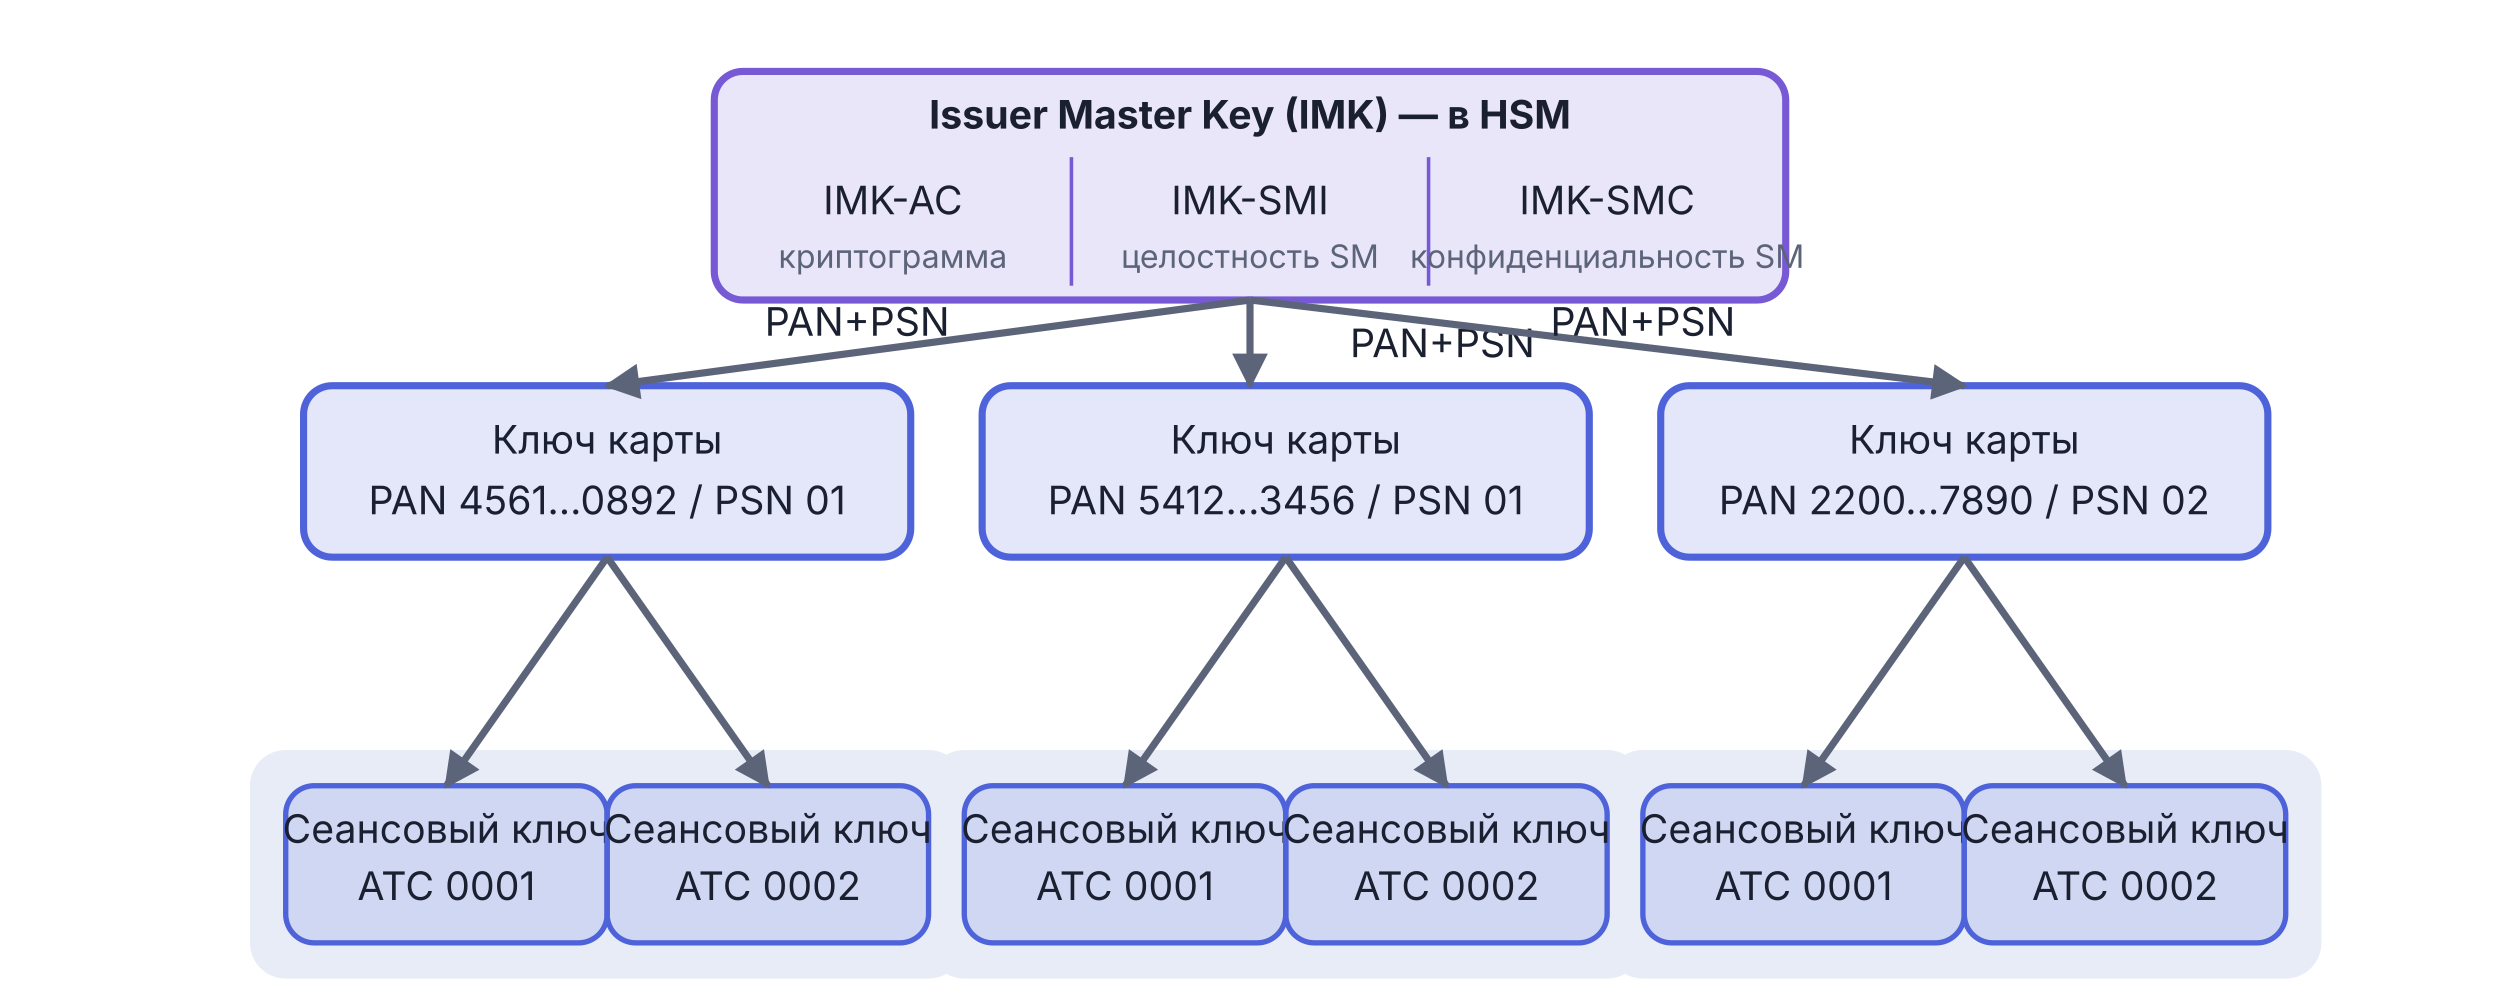
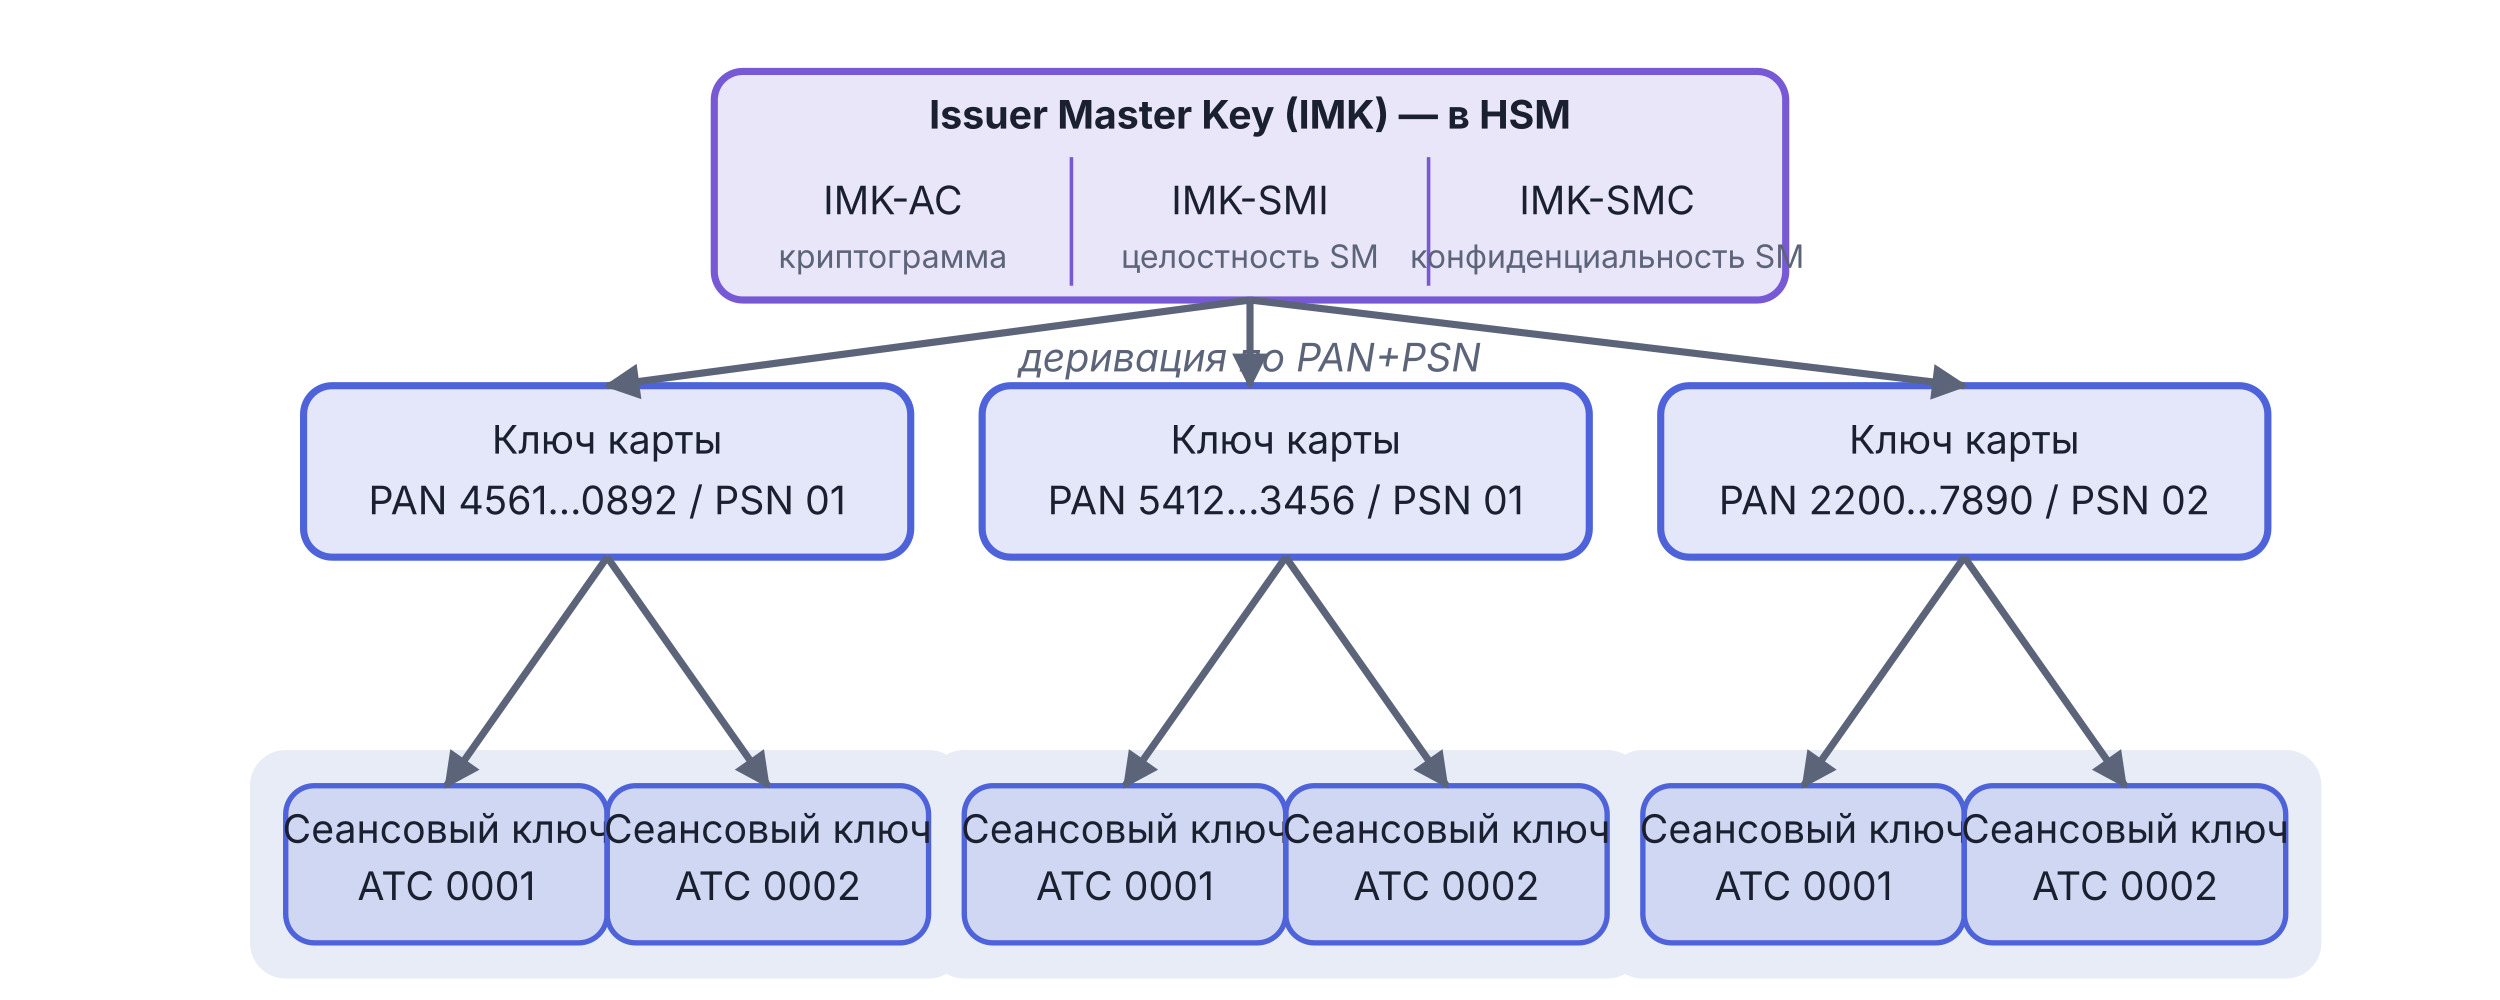
<svg xmlns="http://www.w3.org/2000/svg" viewBox="0 0 700 280" width="700" height="280">
  <defs>
    <marker id="arr-Muted" viewBox="0 0 10 10" refX="9" refY="5" markerWidth="5" markerHeight="5" orient="auto">
      <path d="M0,0 L10,5 L0,10 Z" fill="#5C647A" />
    </marker>
  </defs>
  <rect x="200" y="20" width="300" height="64" rx="8" fill="#7759D6" fill-opacity="0.15" stroke="#7759D6" stroke-width="2" />
  <text x="350" y="36.0" text-anchor="middle" font-family="Inter, -apple-system, BlinkMacSystemFont, 'Helvetica Neue', Arial, sans-serif" font-size="11" font-weight="bold" fill="#1A2030">Issuer Master Key (IMK) — в HSM</text>
  <line x1="300" y1="44" x2="300" y2="80" stroke="#7759D6" stroke-width="1" />
  <line x1="400" y1="44" x2="400" y2="80" stroke="#7759D6" stroke-width="1" />
  <text x="250" y="60.0" text-anchor="middle" font-family="Inter, -apple-system, BlinkMacSystemFont, 'Helvetica Neue', Arial, sans-serif" font-size="11" fill="#1A2030">IMK-AC</text>
  <text x="250" y="75.0" text-anchor="middle" font-family="Inter, -apple-system, BlinkMacSystemFont, 'Helvetica Neue', Arial, sans-serif" font-size="9" fill="#5C647A">криптограмма</text>
  <text x="350" y="60.0" text-anchor="middle" font-family="Inter, -apple-system, BlinkMacSystemFont, 'Helvetica Neue', Arial, sans-serif" font-size="11" fill="#1A2030">IMK-SMI</text>
  <text x="350" y="75.0" text-anchor="middle" font-family="Inter, -apple-system, BlinkMacSystemFont, 'Helvetica Neue', Arial, sans-serif" font-size="9" fill="#5C647A">целостность SM</text>
  <text x="450" y="60.0" text-anchor="middle" font-family="Inter, -apple-system, BlinkMacSystemFont, 'Helvetica Neue', Arial, sans-serif" font-size="11" fill="#1A2030">IMK-SMC</text>
  <text x="450" y="75.0" text-anchor="middle" font-family="Inter, -apple-system, BlinkMacSystemFont, 'Helvetica Neue', Arial, sans-serif" font-size="9" fill="#5C647A">конфиденциальность SM</text>
  <rect x="70" y="210" width="200" height="64" rx="10" fill="#E8ECF7" stroke="none" />
  <rect x="260" y="210" width="200" height="64" rx="10" fill="#E8ECF7" stroke="none" />
  <rect x="450" y="210" width="200" height="64" rx="10" fill="#E8ECF7" stroke="none" />
  <rect x="85" y="108" width="170" height="48" rx="8" fill="#4E63D9" fill-opacity="0.15" stroke="#4E63D9" stroke-width="2" />
  <text x="170" y="127.0" text-anchor="middle" font-family="Inter, -apple-system, BlinkMacSystemFont, 'Helvetica Neue', Arial, sans-serif" font-size="11" fill="#1A2030">Ключ карты</text>
  <text x="170" y="144.0" text-anchor="middle" font-family="Inter, -apple-system, BlinkMacSystemFont, 'Helvetica Neue', Arial, sans-serif" font-size="11" fill="#1A2030">PAN 4561...0892 / PSN 01</text>
  <rect x="275" y="108" width="170" height="48" rx="8" fill="#4E63D9" fill-opacity="0.15" stroke="#4E63D9" stroke-width="2" />
  <text x="360" y="127.0" text-anchor="middle" font-family="Inter, -apple-system, BlinkMacSystemFont, 'Helvetica Neue', Arial, sans-serif" font-size="11" fill="#1A2030">Ключ карты</text>
  <text x="360" y="144.0" text-anchor="middle" font-family="Inter, -apple-system, BlinkMacSystemFont, 'Helvetica Neue', Arial, sans-serif" font-size="11" fill="#1A2030">PAN 5412...3456 / PSN 01</text>
  <rect x="465" y="108" width="170" height="48" rx="8" fill="#4E63D9" fill-opacity="0.15" stroke="#4E63D9" stroke-width="2" />
  <text x="550" y="127.0" text-anchor="middle" font-family="Inter, -apple-system, BlinkMacSystemFont, 'Helvetica Neue', Arial, sans-serif" font-size="11" fill="#1A2030">Ключ карты</text>
  <text x="550" y="144.0" text-anchor="middle" font-family="Inter, -apple-system, BlinkMacSystemFont, 'Helvetica Neue', Arial, sans-serif" font-size="11" fill="#1A2030">PAN 2200...7890 / PSN 02</text>
  <line x1="350" y1="84" x2="170" y2="108" stroke="#5C647A" stroke-width="2" marker-end="url(#arr-Muted)" />
-   <text x="240" y="94" text-anchor="middle" font-family="Inter, -apple-system, BlinkMacSystemFont, 'Helvetica Neue', Arial, sans-serif" font-size="11" fill="#1A2030">PAN+PSN</text>
  <line x1="350" y1="84" x2="350" y2="108" stroke="#5C647A" stroke-width="2" marker-end="url(#arr-Muted)" />
-   <text x="378" y="100" text-anchor="start" font-family="Inter, -apple-system, BlinkMacSystemFont, 'Helvetica Neue', Arial, sans-serif" font-size="11" fill="#1A2030">PAN+PSN</text>
  <line x1="350" y1="84" x2="550" y2="108" stroke="#5C647A" stroke-width="2" marker-end="url(#arr-Muted)" />
-   <text x="460" y="94" text-anchor="middle" font-family="Inter, -apple-system, BlinkMacSystemFont, 'Helvetica Neue', Arial, sans-serif" font-size="11" fill="#1A2030">PAN+PSN</text>
+   <text x="350" y="104" text-anchor="middle" font-family="Inter, -apple-system, BlinkMacSystemFont, 'Helvetica Neue', Arial, sans-serif" font-size="11" font-style="italic" fill="#5C647A">деривация по PAN+PSN</text>
  <rect x="80" y="220" width="90" height="44" rx="8" fill="#4E63D9" fill-opacity="0.15" stroke="#4E63D9" stroke-width="1.5" />
  <text x="125" y="236.0" text-anchor="middle" font-family="Inter, -apple-system, BlinkMacSystemFont, 'Helvetica Neue', Arial, sans-serif" font-size="11" fill="#1A2030">Сеансовый ключ</text>
  <text x="125" y="252.0" text-anchor="middle" font-family="Inter, -apple-system, BlinkMacSystemFont, 'Helvetica Neue', Arial, sans-serif" font-size="11" fill="#1A2030">ATC 0001</text>
  <rect x="170" y="220" width="90" height="44" rx="8" fill="#4E63D9" fill-opacity="0.15" stroke="#4E63D9" stroke-width="1.5" />
  <text x="215" y="236.0" text-anchor="middle" font-family="Inter, -apple-system, BlinkMacSystemFont, 'Helvetica Neue', Arial, sans-serif" font-size="11" fill="#1A2030">Сеансовый ключ</text>
  <text x="215" y="252.0" text-anchor="middle" font-family="Inter, -apple-system, BlinkMacSystemFont, 'Helvetica Neue', Arial, sans-serif" font-size="11" fill="#1A2030">ATC 0002</text>
  <rect x="270" y="220" width="90" height="44" rx="8" fill="#4E63D9" fill-opacity="0.15" stroke="#4E63D9" stroke-width="1.5" />
  <text x="315" y="236.0" text-anchor="middle" font-family="Inter, -apple-system, BlinkMacSystemFont, 'Helvetica Neue', Arial, sans-serif" font-size="11" fill="#1A2030">Сеансовый ключ</text>
  <text x="315" y="252.0" text-anchor="middle" font-family="Inter, -apple-system, BlinkMacSystemFont, 'Helvetica Neue', Arial, sans-serif" font-size="11" fill="#1A2030">ATC 0001</text>
  <rect x="360" y="220" width="90" height="44" rx="8" fill="#4E63D9" fill-opacity="0.15" stroke="#4E63D9" stroke-width="1.5" />
  <text x="405" y="236.0" text-anchor="middle" font-family="Inter, -apple-system, BlinkMacSystemFont, 'Helvetica Neue', Arial, sans-serif" font-size="11" fill="#1A2030">Сеансовый ключ</text>
  <text x="405" y="252.0" text-anchor="middle" font-family="Inter, -apple-system, BlinkMacSystemFont, 'Helvetica Neue', Arial, sans-serif" font-size="11" fill="#1A2030">ATC 0002</text>
  <rect x="460" y="220" width="90" height="44" rx="8" fill="#4E63D9" fill-opacity="0.15" stroke="#4E63D9" stroke-width="1.5" />
  <text x="505" y="236.0" text-anchor="middle" font-family="Inter, -apple-system, BlinkMacSystemFont, 'Helvetica Neue', Arial, sans-serif" font-size="11" fill="#1A2030">Сеансовый ключ</text>
  <text x="505" y="252.0" text-anchor="middle" font-family="Inter, -apple-system, BlinkMacSystemFont, 'Helvetica Neue', Arial, sans-serif" font-size="11" fill="#1A2030">ATC 0001</text>
  <rect x="550" y="220" width="90" height="44" rx="8" fill="#4E63D9" fill-opacity="0.15" stroke="#4E63D9" stroke-width="1.5" />
  <text x="595" y="236.0" text-anchor="middle" font-family="Inter, -apple-system, BlinkMacSystemFont, 'Helvetica Neue', Arial, sans-serif" font-size="11" fill="#1A2030">Сеансовый ключ</text>
  <text x="595" y="252.0" text-anchor="middle" font-family="Inter, -apple-system, BlinkMacSystemFont, 'Helvetica Neue', Arial, sans-serif" font-size="11" fill="#1A2030">ATC 0002</text>
  <line x1="170" y1="156" x2="125" y2="220" stroke="#5C647A" stroke-width="2" marker-end="url(#arr-Muted)" />
  <line x1="170" y1="156" x2="215" y2="220" stroke="#5C647A" stroke-width="2" marker-end="url(#arr-Muted)" />
  <line x1="360" y1="156" x2="315" y2="220" stroke="#5C647A" stroke-width="2" marker-end="url(#arr-Muted)" />
  <line x1="360" y1="156" x2="405" y2="220" stroke="#5C647A" stroke-width="2" marker-end="url(#arr-Muted)" />
  <line x1="550" y1="156" x2="505" y2="220" stroke="#5C647A" stroke-width="2" marker-end="url(#arr-Muted)" />
  <line x1="550" y1="156" x2="595" y2="220" stroke="#5C647A" stroke-width="2" marker-end="url(#arr-Muted)" />
</svg>
